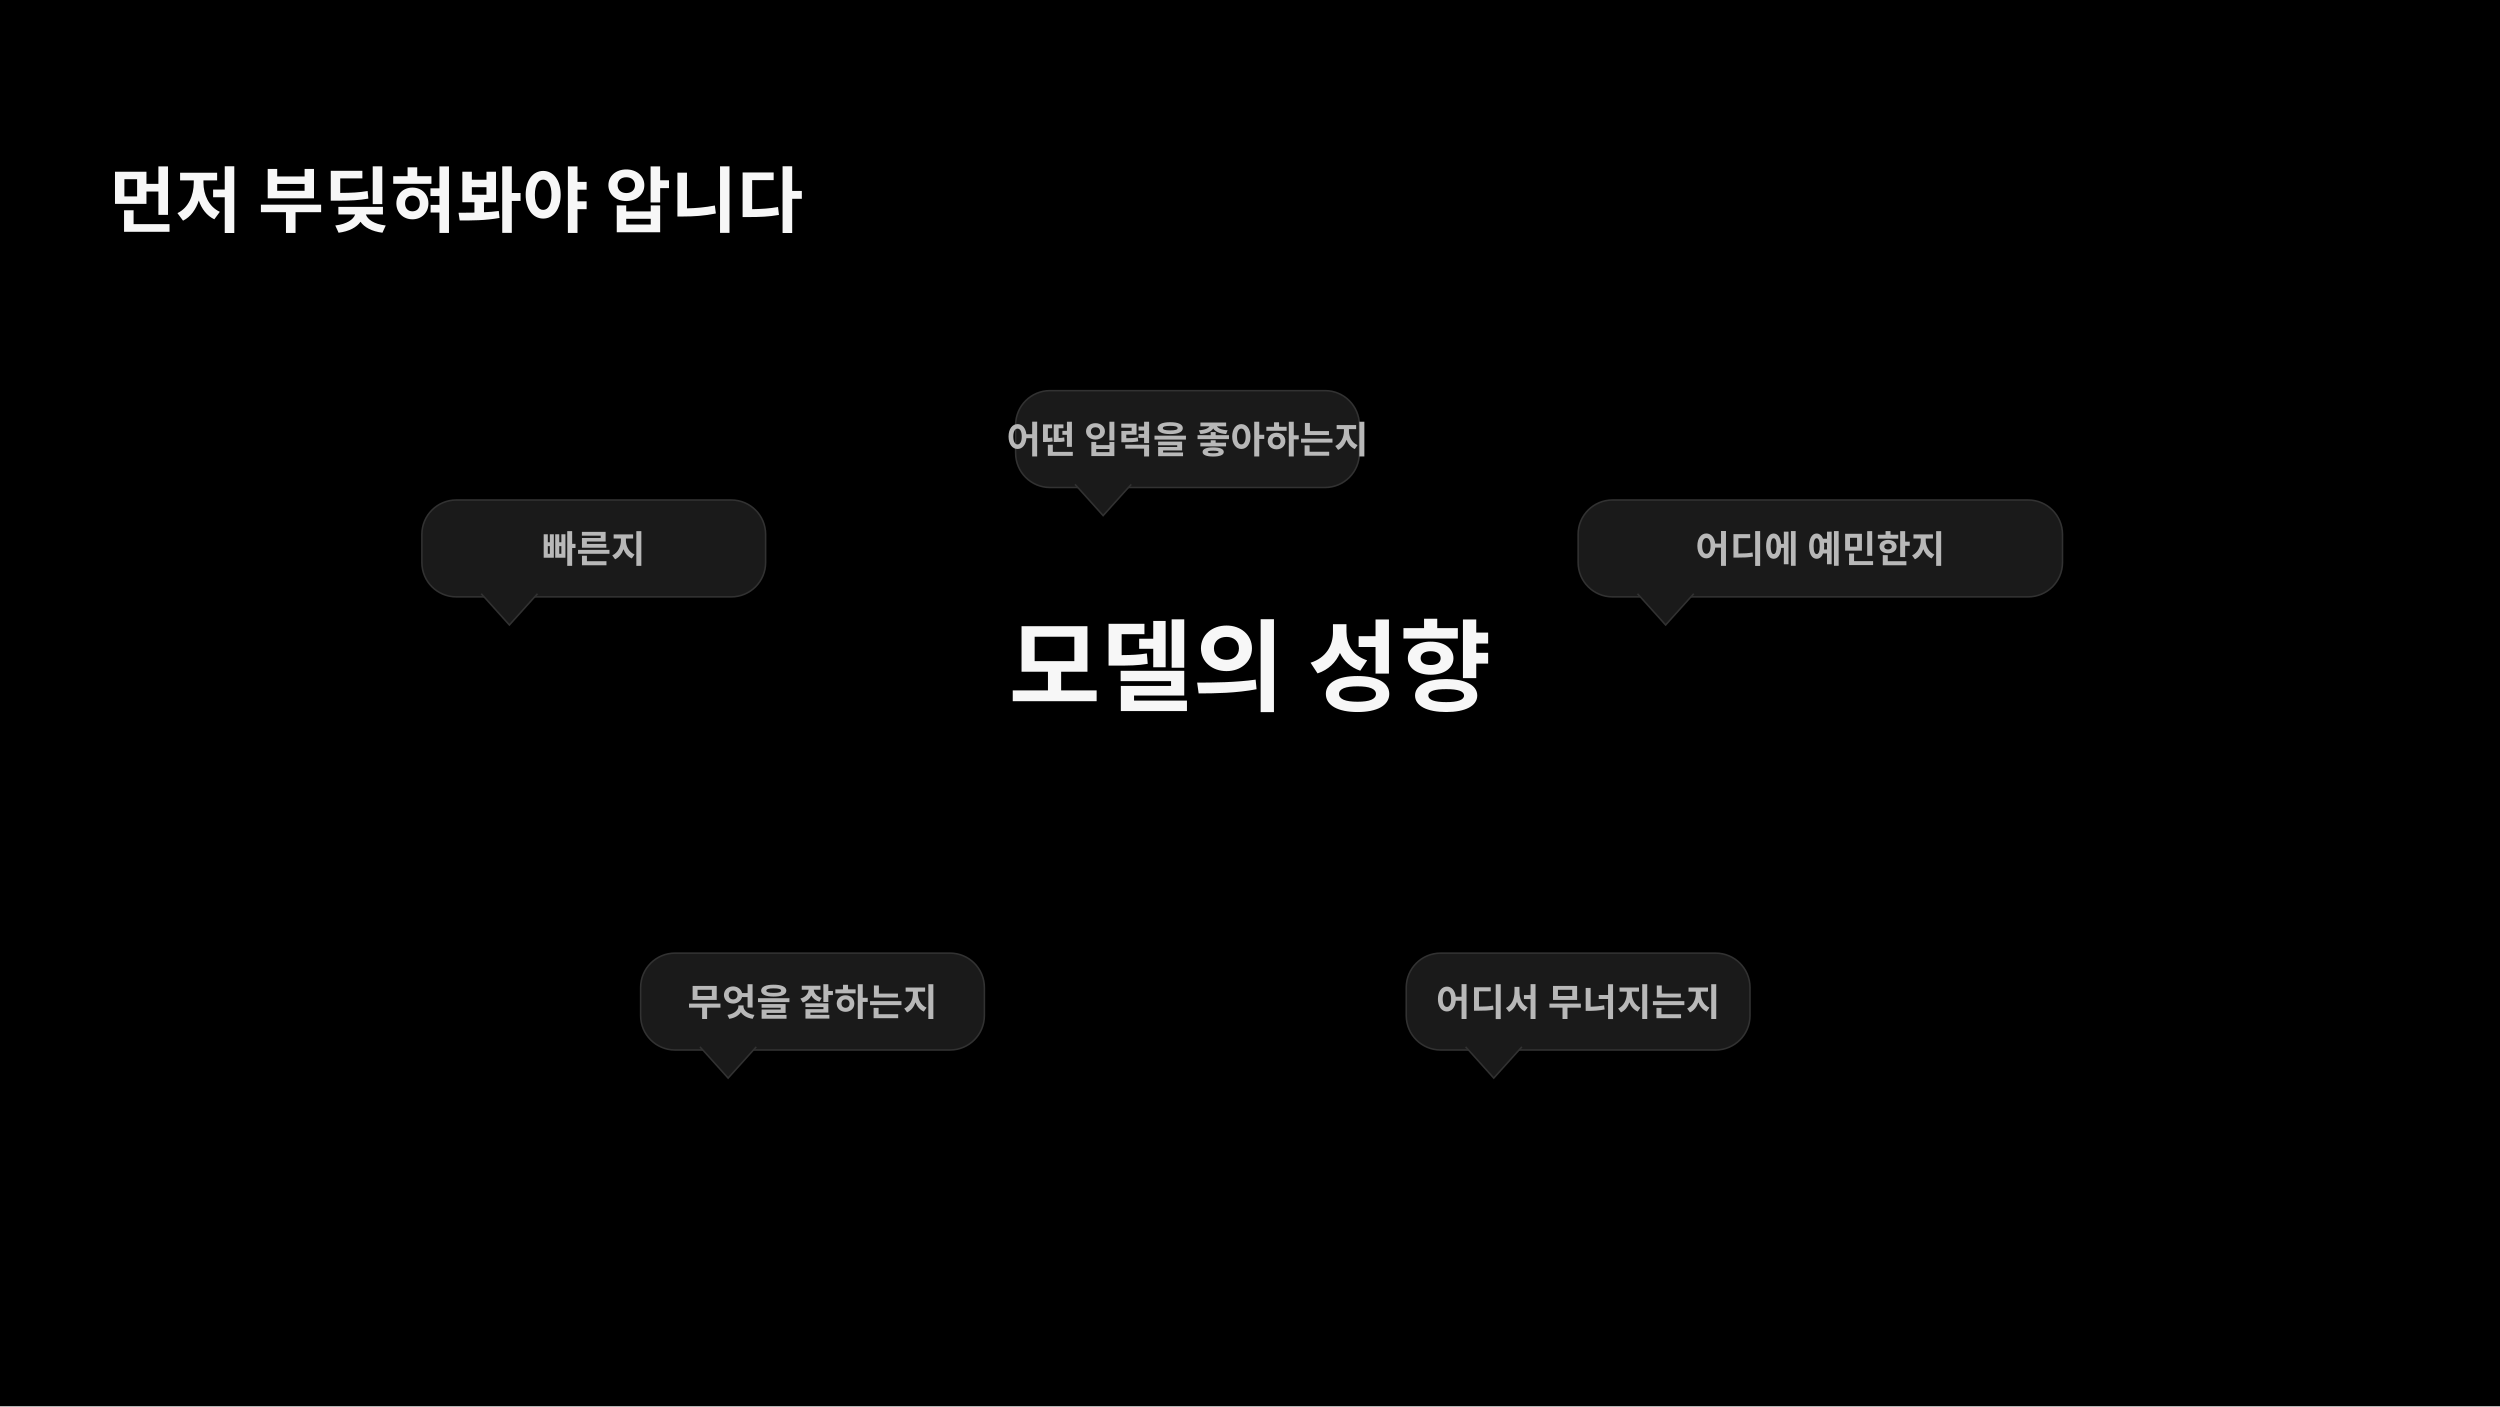
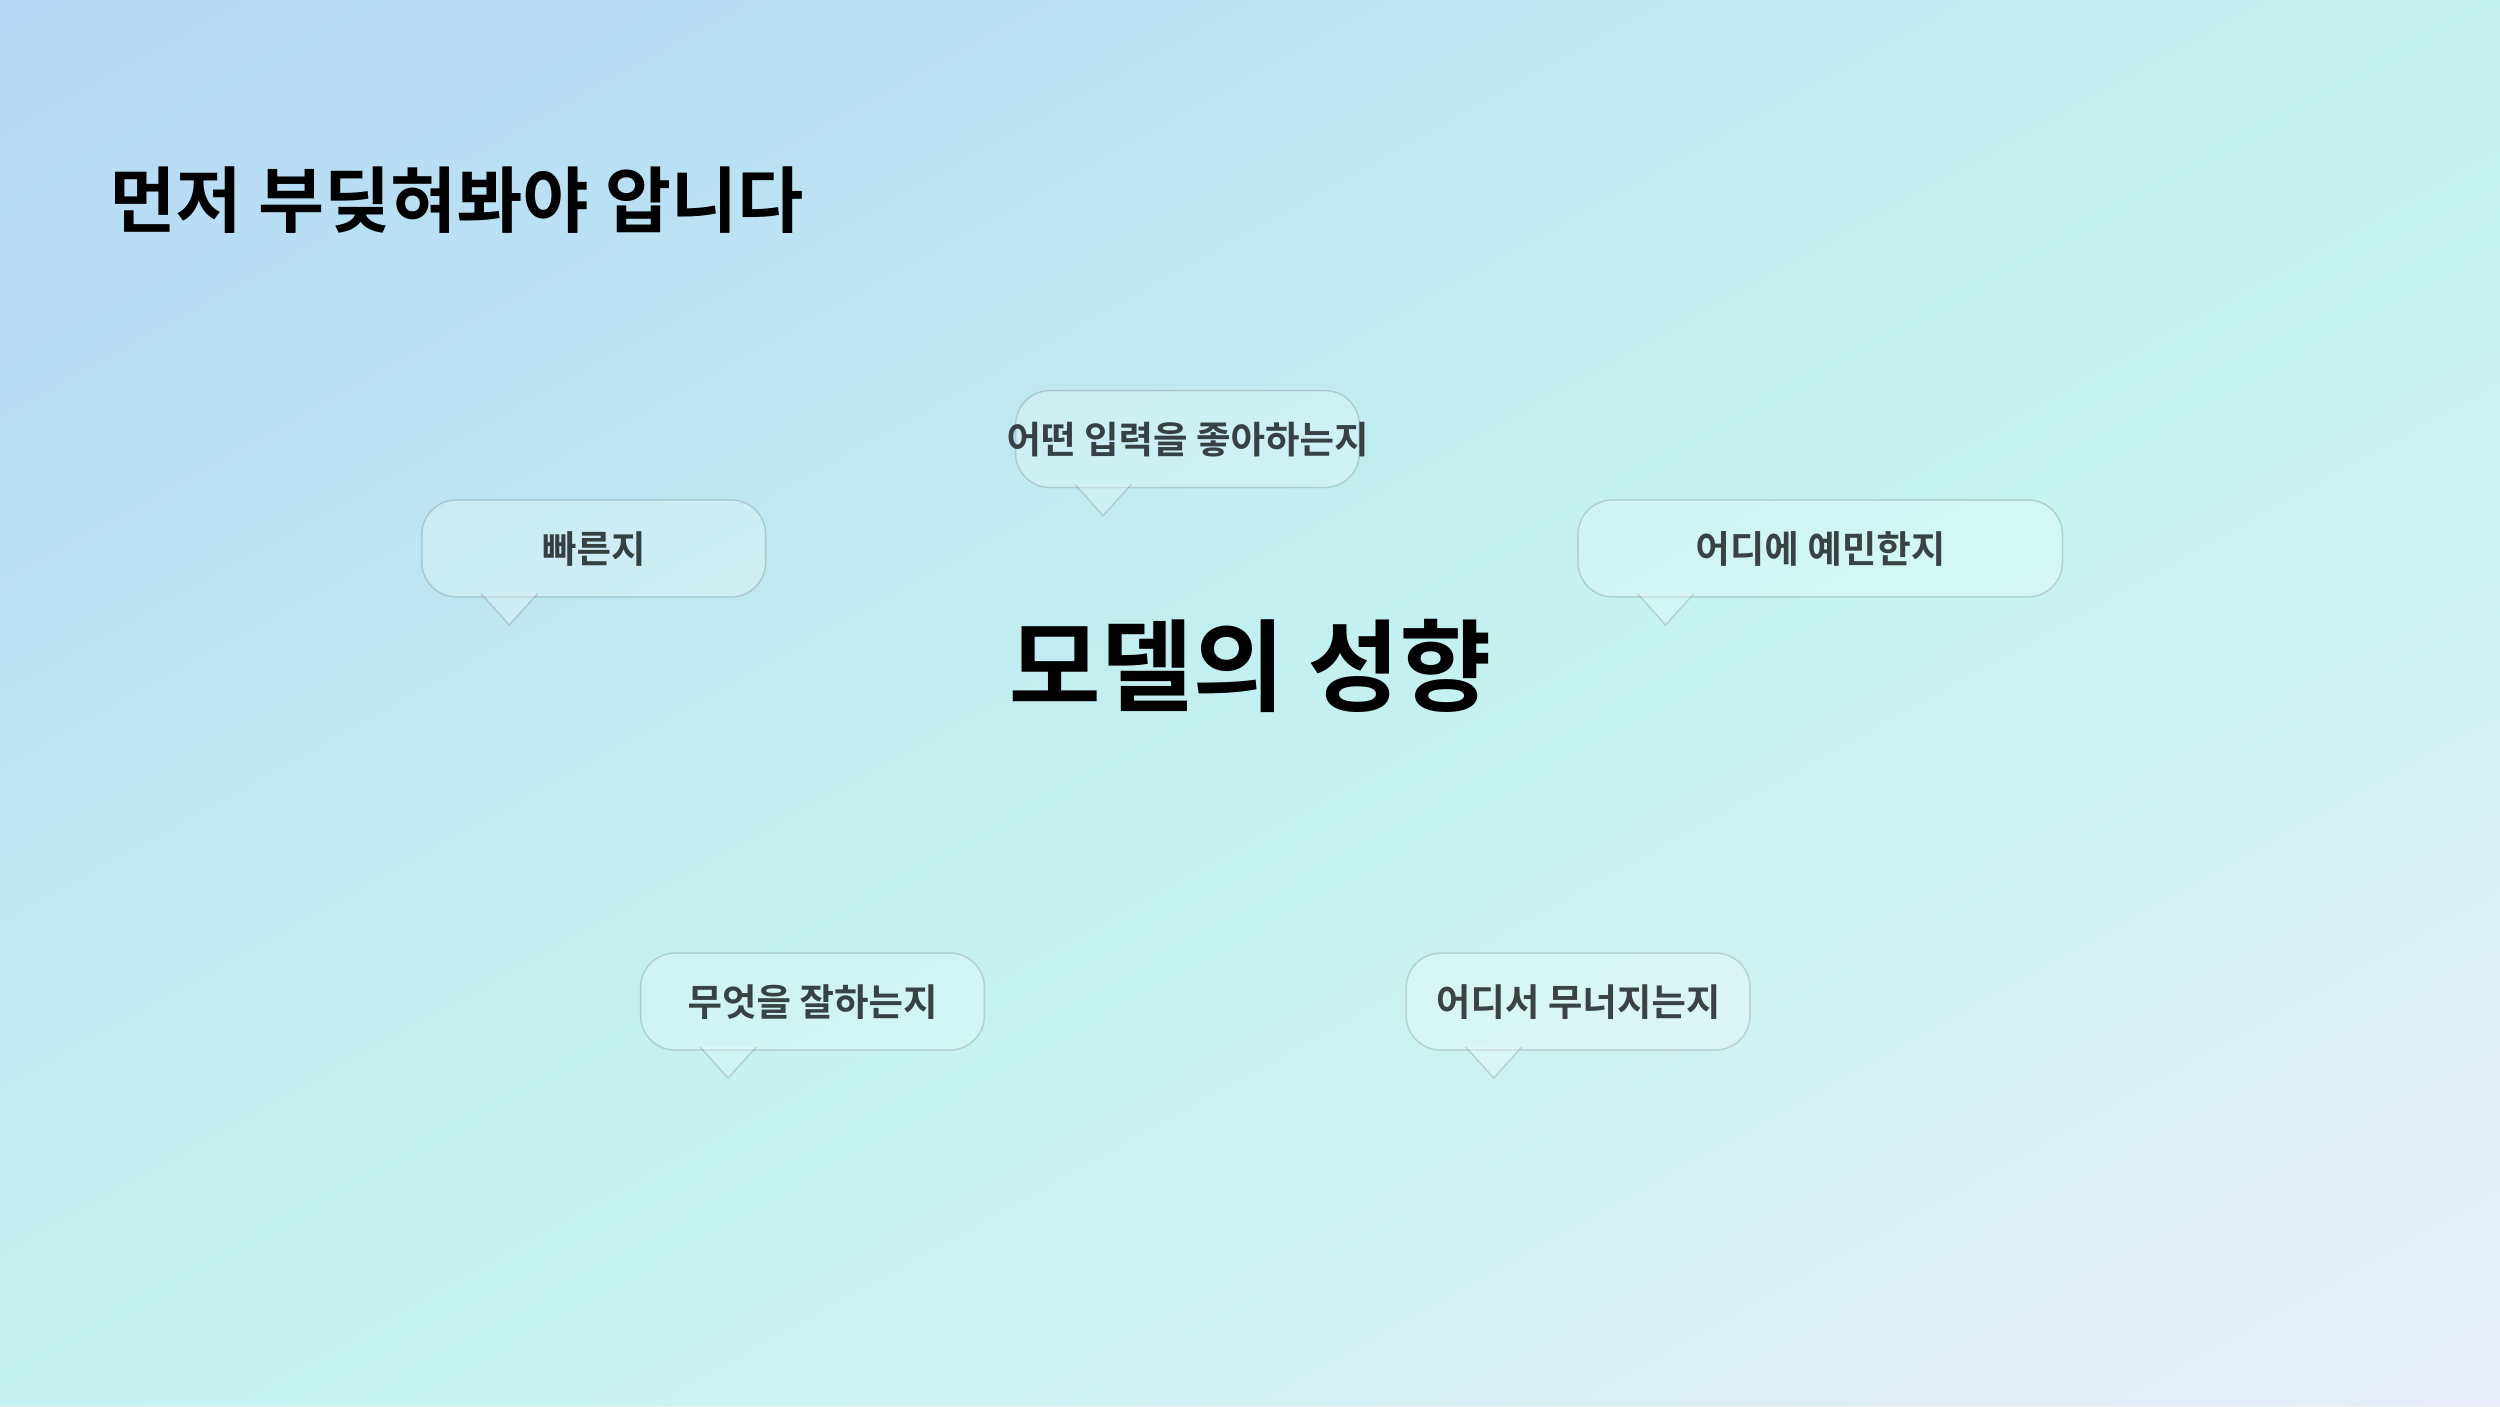
<svg xmlns="http://www.w3.org/2000/svg" width="1600" height="900" viewBox="0 0 1600 900">
  <defs>
    <linearGradient id="cover" x1="0" y1="0" x2="1" y2="1">
      <stop stop-color="#b4d7f5" />
      <stop offset=".58" stop-color="#c6f4ef" />
      <stop offset="1" stop-color="#e9edf7" />
    </linearGradient>
-     <filter id="soft">
-       <feGaussianBlur stdDeviation="10" />
-     </filter>
  </defs>
-   <rect width="1600" height="900" fill="#000000" />
-   <text x="70" y="145" fill="#f7f7f7" font-size="46" font-weight="850" text-anchor="start" font-family="Pretendard, Apple SD Gothic Neo, Arial, sans-serif" letter-spacing="0">먼저 부딪혀봐야 압니다</text>
-   <text x="800" y="450" fill="#f7f7f7" font-size="64" font-weight="900" text-anchor="middle" font-family="Pretendard, Apple SD Gothic Neo, Arial, sans-serif" letter-spacing="0">모델의 성향</text>
+   <rect width="1600" height="900" fill="url(#cover)" />
+   <text x="70" y="145" fill="#000" font-size="46" font-weight="850" text-anchor="start" font-family="Pretendard, Apple SD Gothic Neo, Arial, sans-serif" letter-spacing="0">먼저 부딪혀봐야 압니다</text>
+   <text x="800" y="450" fill="#000" font-size="64" font-weight="900" text-anchor="middle" font-family="Pretendard, Apple SD Gothic Neo, Arial, sans-serif" letter-spacing="0">모델의 성향</text>
  <g opacity="0.72">
-     <rect x="270" y="320" width="220" height="62" rx="22" fill="#242424" stroke="#454545" />
-     <path d="M308 380 l18 20 l18 -20" fill="#242424" stroke="#454545" />
-     <text x="380" y="360" fill="#fff" font-size="24" font-weight="750" text-anchor="middle" font-family="Pretendard, Apple SD Gothic Neo, Arial">빠른지</text>
+     <rect x="270" y="320" width="220" height="62" rx="22" fill="rgba(255,255,255,.32)" stroke="rgba(0,0,0,.2)" />
+     <path d="M308 380 l18 20 l18 -20" fill="rgba(255,255,255,.32)" stroke="rgba(0,0,0,.2)" />
+     <text x="380" y="360" fill="#000" font-size="24" font-weight="750" text-anchor="middle" font-family="Pretendard, Apple SD Gothic Neo, Arial">빠른지</text>
  </g>
  <g opacity="0.72">
-     <rect x="1010" y="320" width="310" height="62" rx="22" fill="#242424" stroke="#454545" />
-     <path d="M1048 380 l18 20 l18 -20" fill="#242424" stroke="#454545" />
-     <text x="1165" y="360" fill="#fff" font-size="24" font-weight="750" text-anchor="middle" font-family="Pretendard, Apple SD Gothic Neo, Arial">어디에 예민한지</text>
+     <rect x="1010" y="320" width="310" height="62" rx="22" fill="rgba(255,255,255,.32)" stroke="rgba(0,0,0,.2)" />
+     <path d="M1048 380 l18 20 l18 -20" fill="rgba(255,255,255,.32)" stroke="rgba(0,0,0,.2)" />
+     <text x="1165" y="360" fill="#000" font-size="24" font-weight="750" text-anchor="middle" font-family="Pretendard, Apple SD Gothic Neo, Arial">어디에 예민한지</text>
  </g>
  <g opacity="0.72">
-     <rect x="410" y="610" width="220" height="62" rx="22" fill="#242424" stroke="#454545" />
-     <path d="M448 670 l18 20 l18 -20" fill="#242424" stroke="#454545" />
-     <text x="520" y="650" fill="#fff" font-size="24" font-weight="750" text-anchor="middle" font-family="Pretendard, Apple SD Gothic Neo, Arial">무엇을 잘하는지</text>
+     <rect x="410" y="610" width="220" height="62" rx="22" fill="rgba(255,255,255,.32)" stroke="rgba(0,0,0,.2)" />
+     <path d="M448 670 l18 20 l18 -20" fill="rgba(255,255,255,.32)" stroke="rgba(0,0,0,.2)" />
+     <text x="520" y="650" fill="#000" font-size="24" font-weight="750" text-anchor="middle" font-family="Pretendard, Apple SD Gothic Neo, Arial">무엇을 잘하는지</text>
  </g>
  <g opacity="0.72">
-     <rect x="900" y="610" width="220" height="62" rx="22" fill="#242424" stroke="#454545" />
-     <path d="M938 670 l18 20 l18 -20" fill="#242424" stroke="#454545" />
-     <text x="1010" y="650" fill="#fff" font-size="24" font-weight="750" text-anchor="middle" font-family="Pretendard, Apple SD Gothic Neo, Arial">어디서 무너지는지</text>
+     <rect x="900" y="610" width="220" height="62" rx="22" fill="rgba(255,255,255,.32)" stroke="rgba(0,0,0,.2)" />
+     <path d="M938 670 l18 20 l18 -20" fill="rgba(255,255,255,.32)" stroke="rgba(0,0,0,.2)" />
+     <text x="1010" y="650" fill="#000" font-size="24" font-weight="750" text-anchor="middle" font-family="Pretendard, Apple SD Gothic Neo, Arial">어디서 무너지는지</text>
  </g>
  <g opacity="0.72">
-     <rect x="650" y="250" width="220" height="62" rx="22" fill="#242424" stroke="#454545" />
-     <path d="M688 310 l18 20 l18 -20" fill="#242424" stroke="#454545" />
-     <text x="760" y="290" fill="#fff" font-size="24" font-weight="750" text-anchor="middle" font-family="Pretendard, Apple SD Gothic Neo, Arial">어떤 입력을 좋아하는지</text>
+     <rect x="650" y="250" width="220" height="62" rx="22" fill="rgba(255,255,255,.32)" stroke="rgba(0,0,0,.2)" />
+     <path d="M688 310 l18 20 l18 -20" fill="rgba(255,255,255,.32)" stroke="rgba(0,0,0,.2)" />
+     <text x="760" y="290" fill="#000" font-size="24" font-weight="750" text-anchor="middle" font-family="Pretendard, Apple SD Gothic Neo, Arial">어떤 입력을 좋아하는지</text>
  </g>
</svg>
